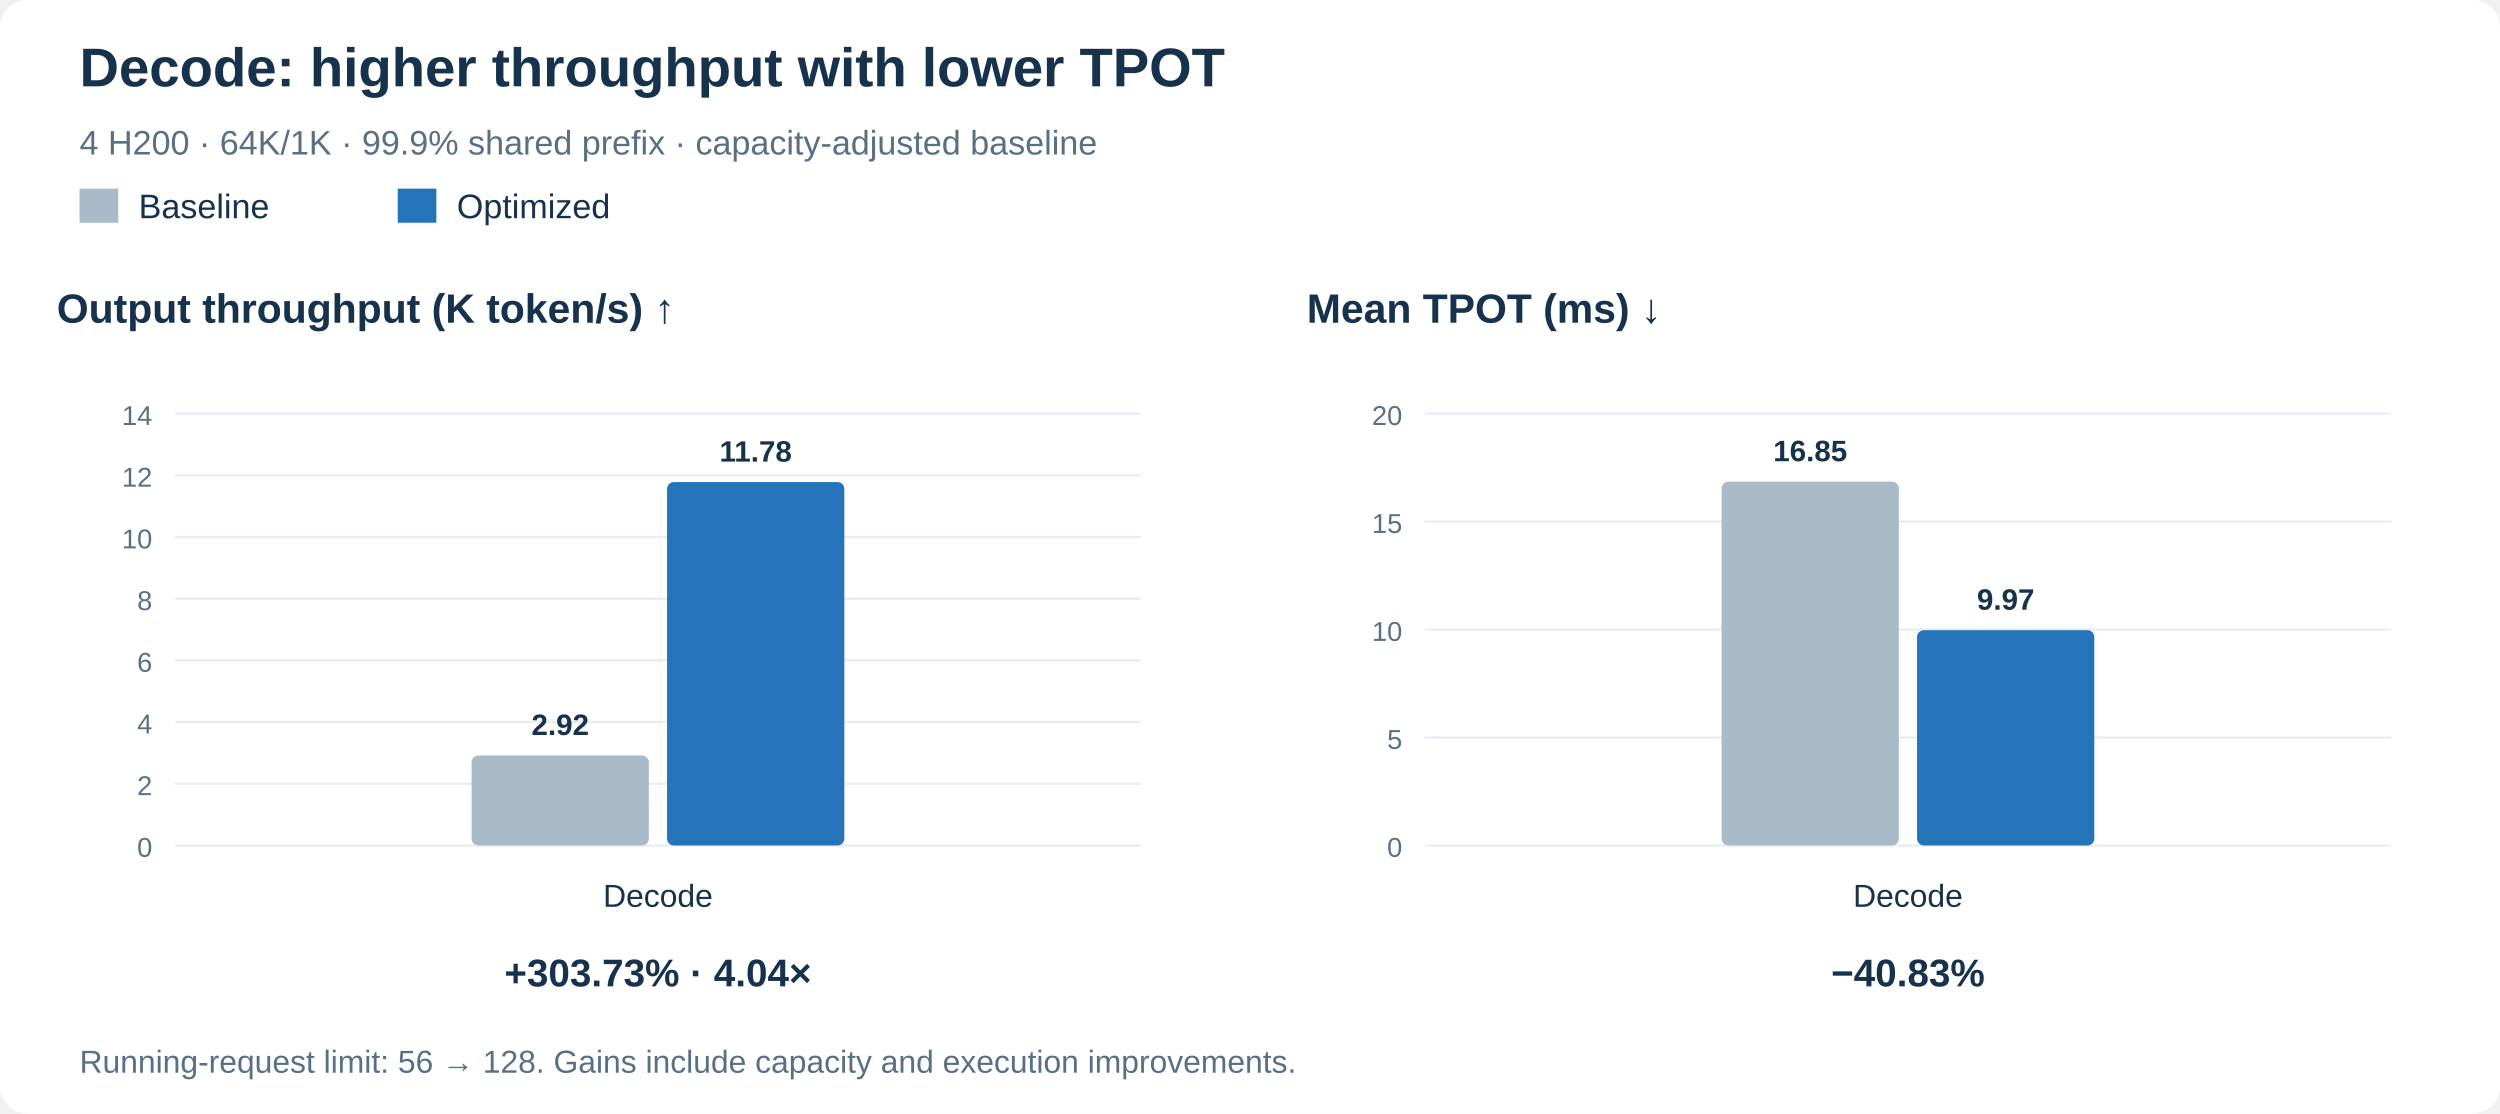
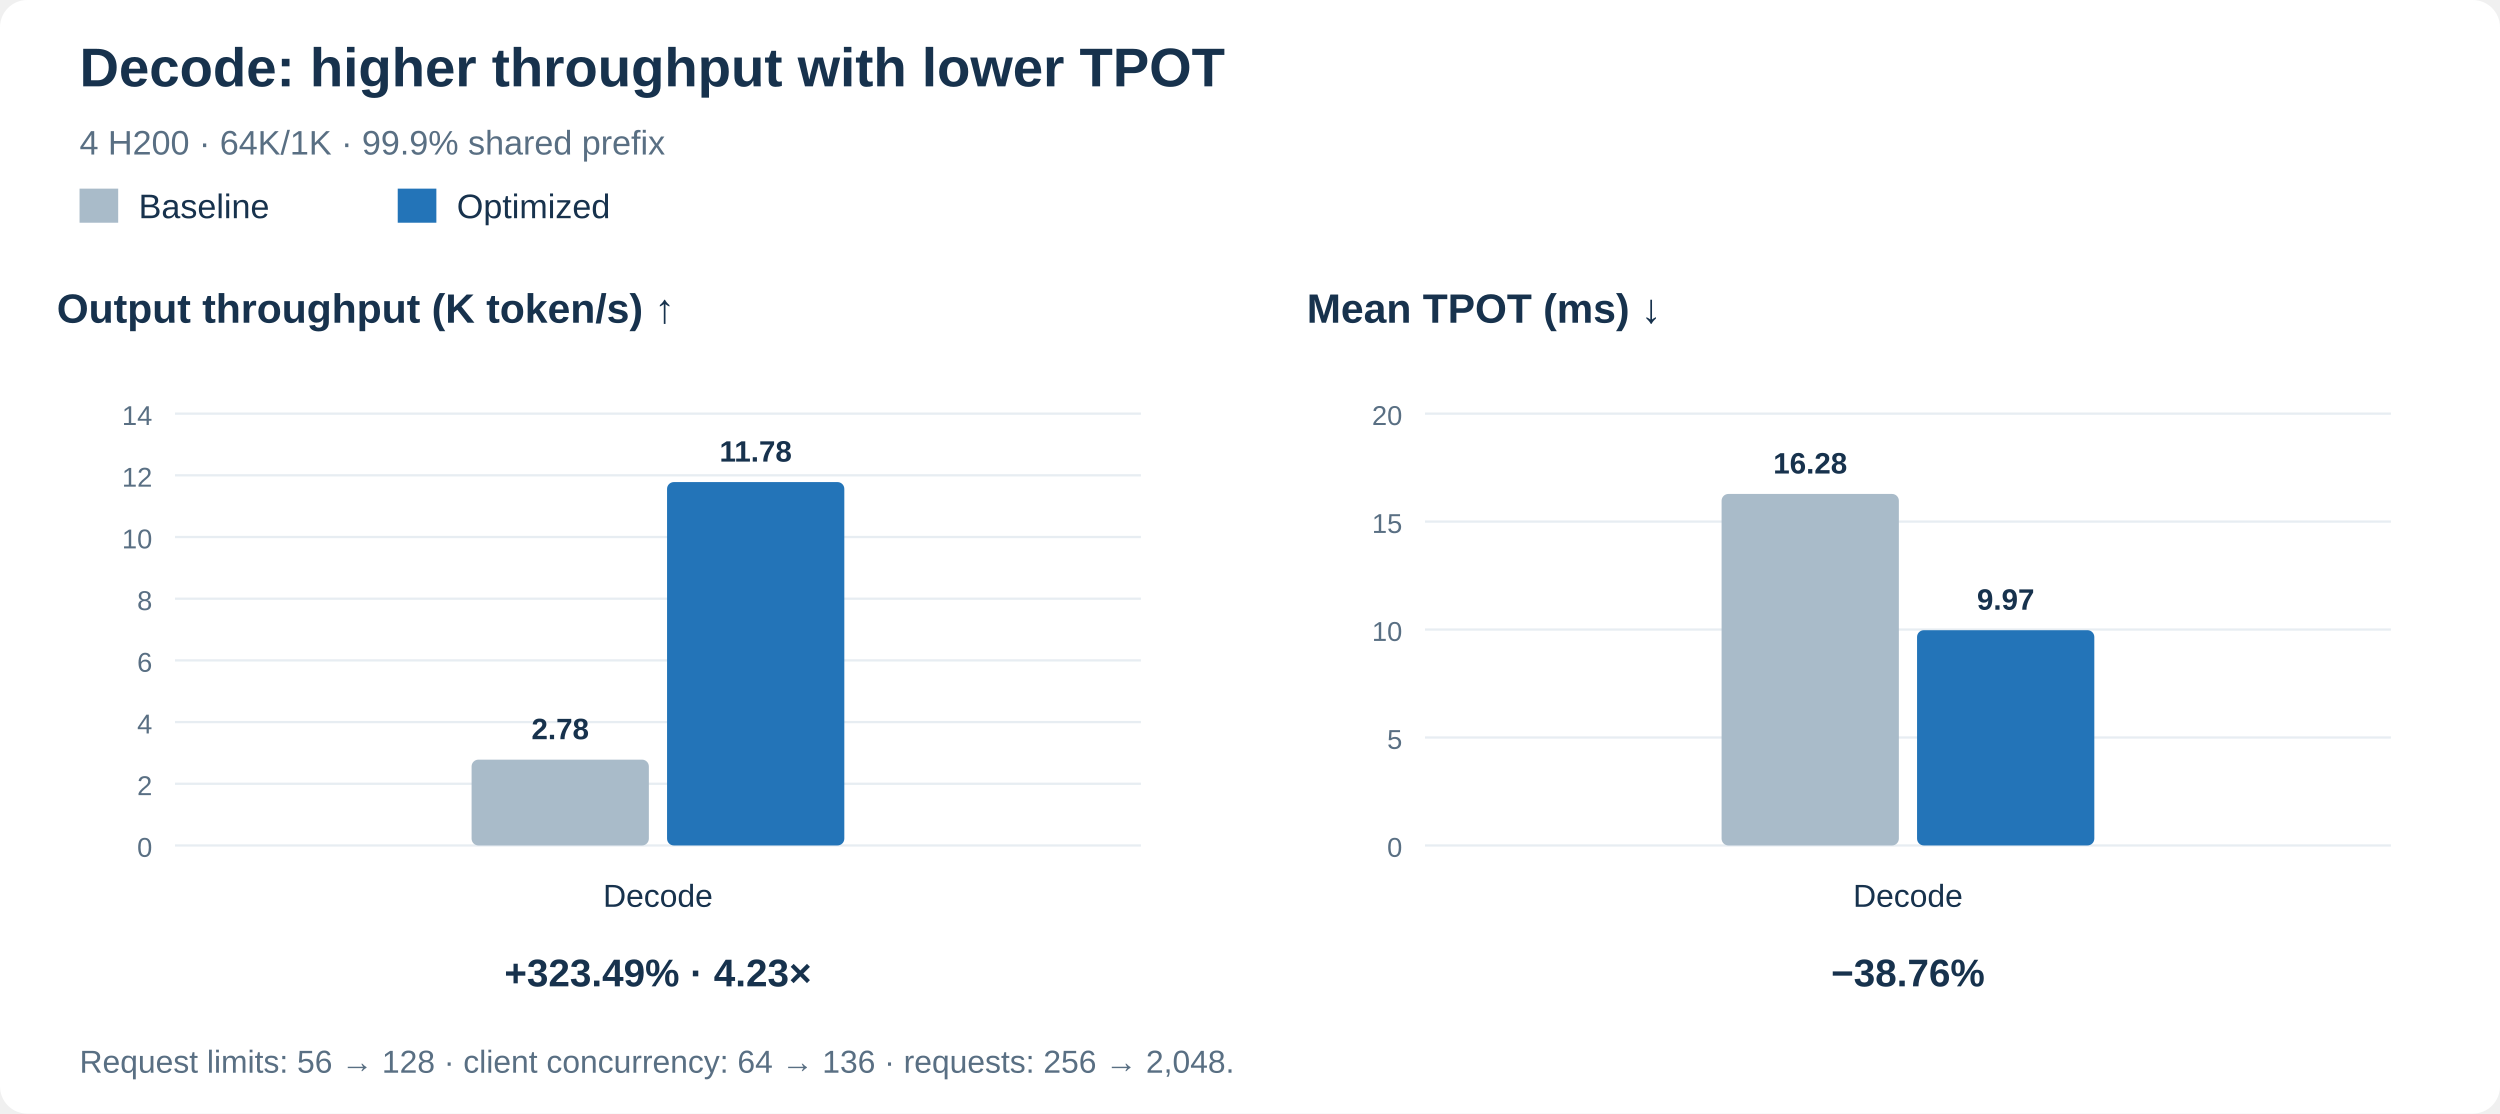
<svg xmlns="http://www.w3.org/2000/svg" width="1100" height="490" viewBox="0 0 1100 490" role="img" aria-labelledby="title desc">
  <style>text{font-family:Arial,Helvetica,sans-serif}</style>
  <rect width="1100" height="490" fill="white" rx="12" />
  <text x="35" y="38" font-size="24" font-weight="bold" text-anchor="start" fill="#17324d">Decode: higher throughput with lower TPOT</text>
-   <text x="35" y="68" font-size="15" font-weight="normal" text-anchor="start" fill="#596f83">4 H200 · 64K/1K · 99.9% shared prefix · capacity-adjusted baseline</text>
+   <text x="35" y="68" font-size="15" font-weight="normal" text-anchor="start" fill="#596f83">4 H200 · 64K/1K · 99.9% shared prefix</text>
  <rect x="35" y="83" width="17" height="15" fill="#a9bbc9" />
  <text x="61" y="96" font-size="15" font-weight="normal" text-anchor="start" fill="#17324d">Baseline</text>
  <rect x="175" y="83" width="17" height="15" fill="#2374b8" />
  <text x="201" y="96" font-size="15" font-weight="normal" text-anchor="start" fill="#17324d">Optimized</text>
  <text x="25" y="142" font-size="18" font-weight="bold" text-anchor="start" fill="#17324d">Output throughput (K token/s) ↑</text>
  <line x1="77" x2="502" y1="372.0" y2="372.0" stroke="#e7edf2" />
  <text x="67" y="377.0" font-size="12" font-weight="normal" text-anchor="end" fill="#596f83">0</text>
  <line x1="77" x2="502" y1="344.857" y2="344.857" stroke="#e7edf2" />
  <text x="67" y="349.857" font-size="12" font-weight="normal" text-anchor="end" fill="#596f83">2</text>
  <line x1="77" x2="502" y1="317.714" y2="317.714" stroke="#e7edf2" />
  <text x="67" y="322.714" font-size="12" font-weight="normal" text-anchor="end" fill="#596f83">4</text>
  <line x1="77" x2="502" y1="290.571" y2="290.571" stroke="#e7edf2" />
  <text x="67" y="295.571" font-size="12" font-weight="normal" text-anchor="end" fill="#596f83">6</text>
  <line x1="77" x2="502" y1="263.429" y2="263.429" stroke="#e7edf2" />
  <text x="67" y="268.429" font-size="12" font-weight="normal" text-anchor="end" fill="#596f83">8</text>
  <line x1="77" x2="502" y1="236.286" y2="236.286" stroke="#e7edf2" />
  <text x="67" y="241.286" font-size="12" font-weight="normal" text-anchor="end" fill="#596f83">10</text>
  <line x1="77" x2="502" y1="209.143" y2="209.143" stroke="#e7edf2" />
  <text x="67" y="214.143" font-size="12" font-weight="normal" text-anchor="end" fill="#596f83">12</text>
  <line x1="77" x2="502" y1="182.0" y2="182.0" stroke="#e7edf2" />
  <text x="67" y="187.0" font-size="12" font-weight="normal" text-anchor="end" fill="#596f83">14</text>
-   <rect x="207.5" y="332.398" width="78" height="39.602" fill="#a9bbc9" rx="3" />
-   <text x="246.5" y="323.398" font-size="13" font-weight="bold" text-anchor="middle" fill="#17324d">2.92</text>
+   <rect x="207.5" y="334.246" width="78" height="37.754" fill="#a9bbc9" rx="3" />
+   <text x="246.5" y="325.246" font-size="13" font-weight="bold" text-anchor="middle" fill="#17324d">2.78</text>
  <rect x="293.5" y="212.115" width="78" height="159.885" fill="#2374b8" rx="3" />
  <text x="332.5" y="203.115" font-size="13" font-weight="bold" text-anchor="middle" fill="#17324d">11.78</text>
  <text x="289.5" y="399" font-size="14" font-weight="normal" text-anchor="middle" fill="#17324d">Decode</text>
-   <text x="289.5" y="434" font-size="17" font-weight="bold" text-anchor="middle" fill="#17324d">+303.73% · 4.04×</text>
+   <text x="289.5" y="434" font-size="17" font-weight="bold" text-anchor="middle" fill="#17324d">+323.49% · 4.23×</text>
  <text x="575" y="142" font-size="18" font-weight="bold" text-anchor="start" fill="#17324d">Mean TPOT (ms) ↓</text>
  <line x1="627" x2="1052" y1="372.0" y2="372.0" stroke="#e7edf2" />
  <text x="617" y="377.0" font-size="12" font-weight="normal" text-anchor="end" fill="#596f83">0</text>
  <line x1="627" x2="1052" y1="324.5" y2="324.5" stroke="#e7edf2" />
  <text x="617" y="329.5" font-size="12" font-weight="normal" text-anchor="end" fill="#596f83">5</text>
  <line x1="627" x2="1052" y1="277.0" y2="277.0" stroke="#e7edf2" />
  <text x="617" y="282.0" font-size="12" font-weight="normal" text-anchor="end" fill="#596f83">10</text>
  <line x1="627" x2="1052" y1="229.5" y2="229.5" stroke="#e7edf2" />
  <text x="617" y="234.5" font-size="12" font-weight="normal" text-anchor="end" fill="#596f83">15</text>
  <line x1="627" x2="1052" y1="182.0" y2="182.0" stroke="#e7edf2" />
  <text x="617" y="187.0" font-size="12" font-weight="normal" text-anchor="end" fill="#596f83">20</text>
-   <rect x="757.5" y="211.925" width="78" height="160.075" fill="#a9bbc9" rx="3" />
-   <text x="796.5" y="202.925" font-size="13" font-weight="bold" text-anchor="middle" fill="#17324d">16.85</text>
+   <rect x="757.5" y="217.34" width="78" height="154.66" fill="#a9bbc9" rx="3" />
+   <text x="796.5" y="208.34" font-size="13" font-weight="bold" text-anchor="middle" fill="#17324d">16.28</text>
  <rect x="843.5" y="277.285" width="78" height="94.715" fill="#2374b8" rx="3" />
  <text x="882.5" y="268.285" font-size="13" font-weight="bold" text-anchor="middle" fill="#17324d">9.97</text>
  <text x="839.5" y="399" font-size="14" font-weight="normal" text-anchor="middle" fill="#17324d">Decode</text>
-   <text x="839.5" y="434" font-size="17" font-weight="bold" text-anchor="middle" fill="#17324d">−40.83%</text>
-   <text x="35" y="472" font-size="14" font-weight="normal" text-anchor="start" fill="#596f83">Running-request limit: 56 → 128. Gains include capacity and execution improvements.</text>
+   <text x="839.5" y="434" font-size="17" font-weight="bold" text-anchor="middle" fill="#17324d">−38.76%</text>
+   <text x="35" y="472" font-size="14" font-weight="normal" text-anchor="start" fill="#596f83">Request limits: 56 → 128 · client concurrency: 64 → 136 · requests: 256 → 2,048.</text>
</svg>
